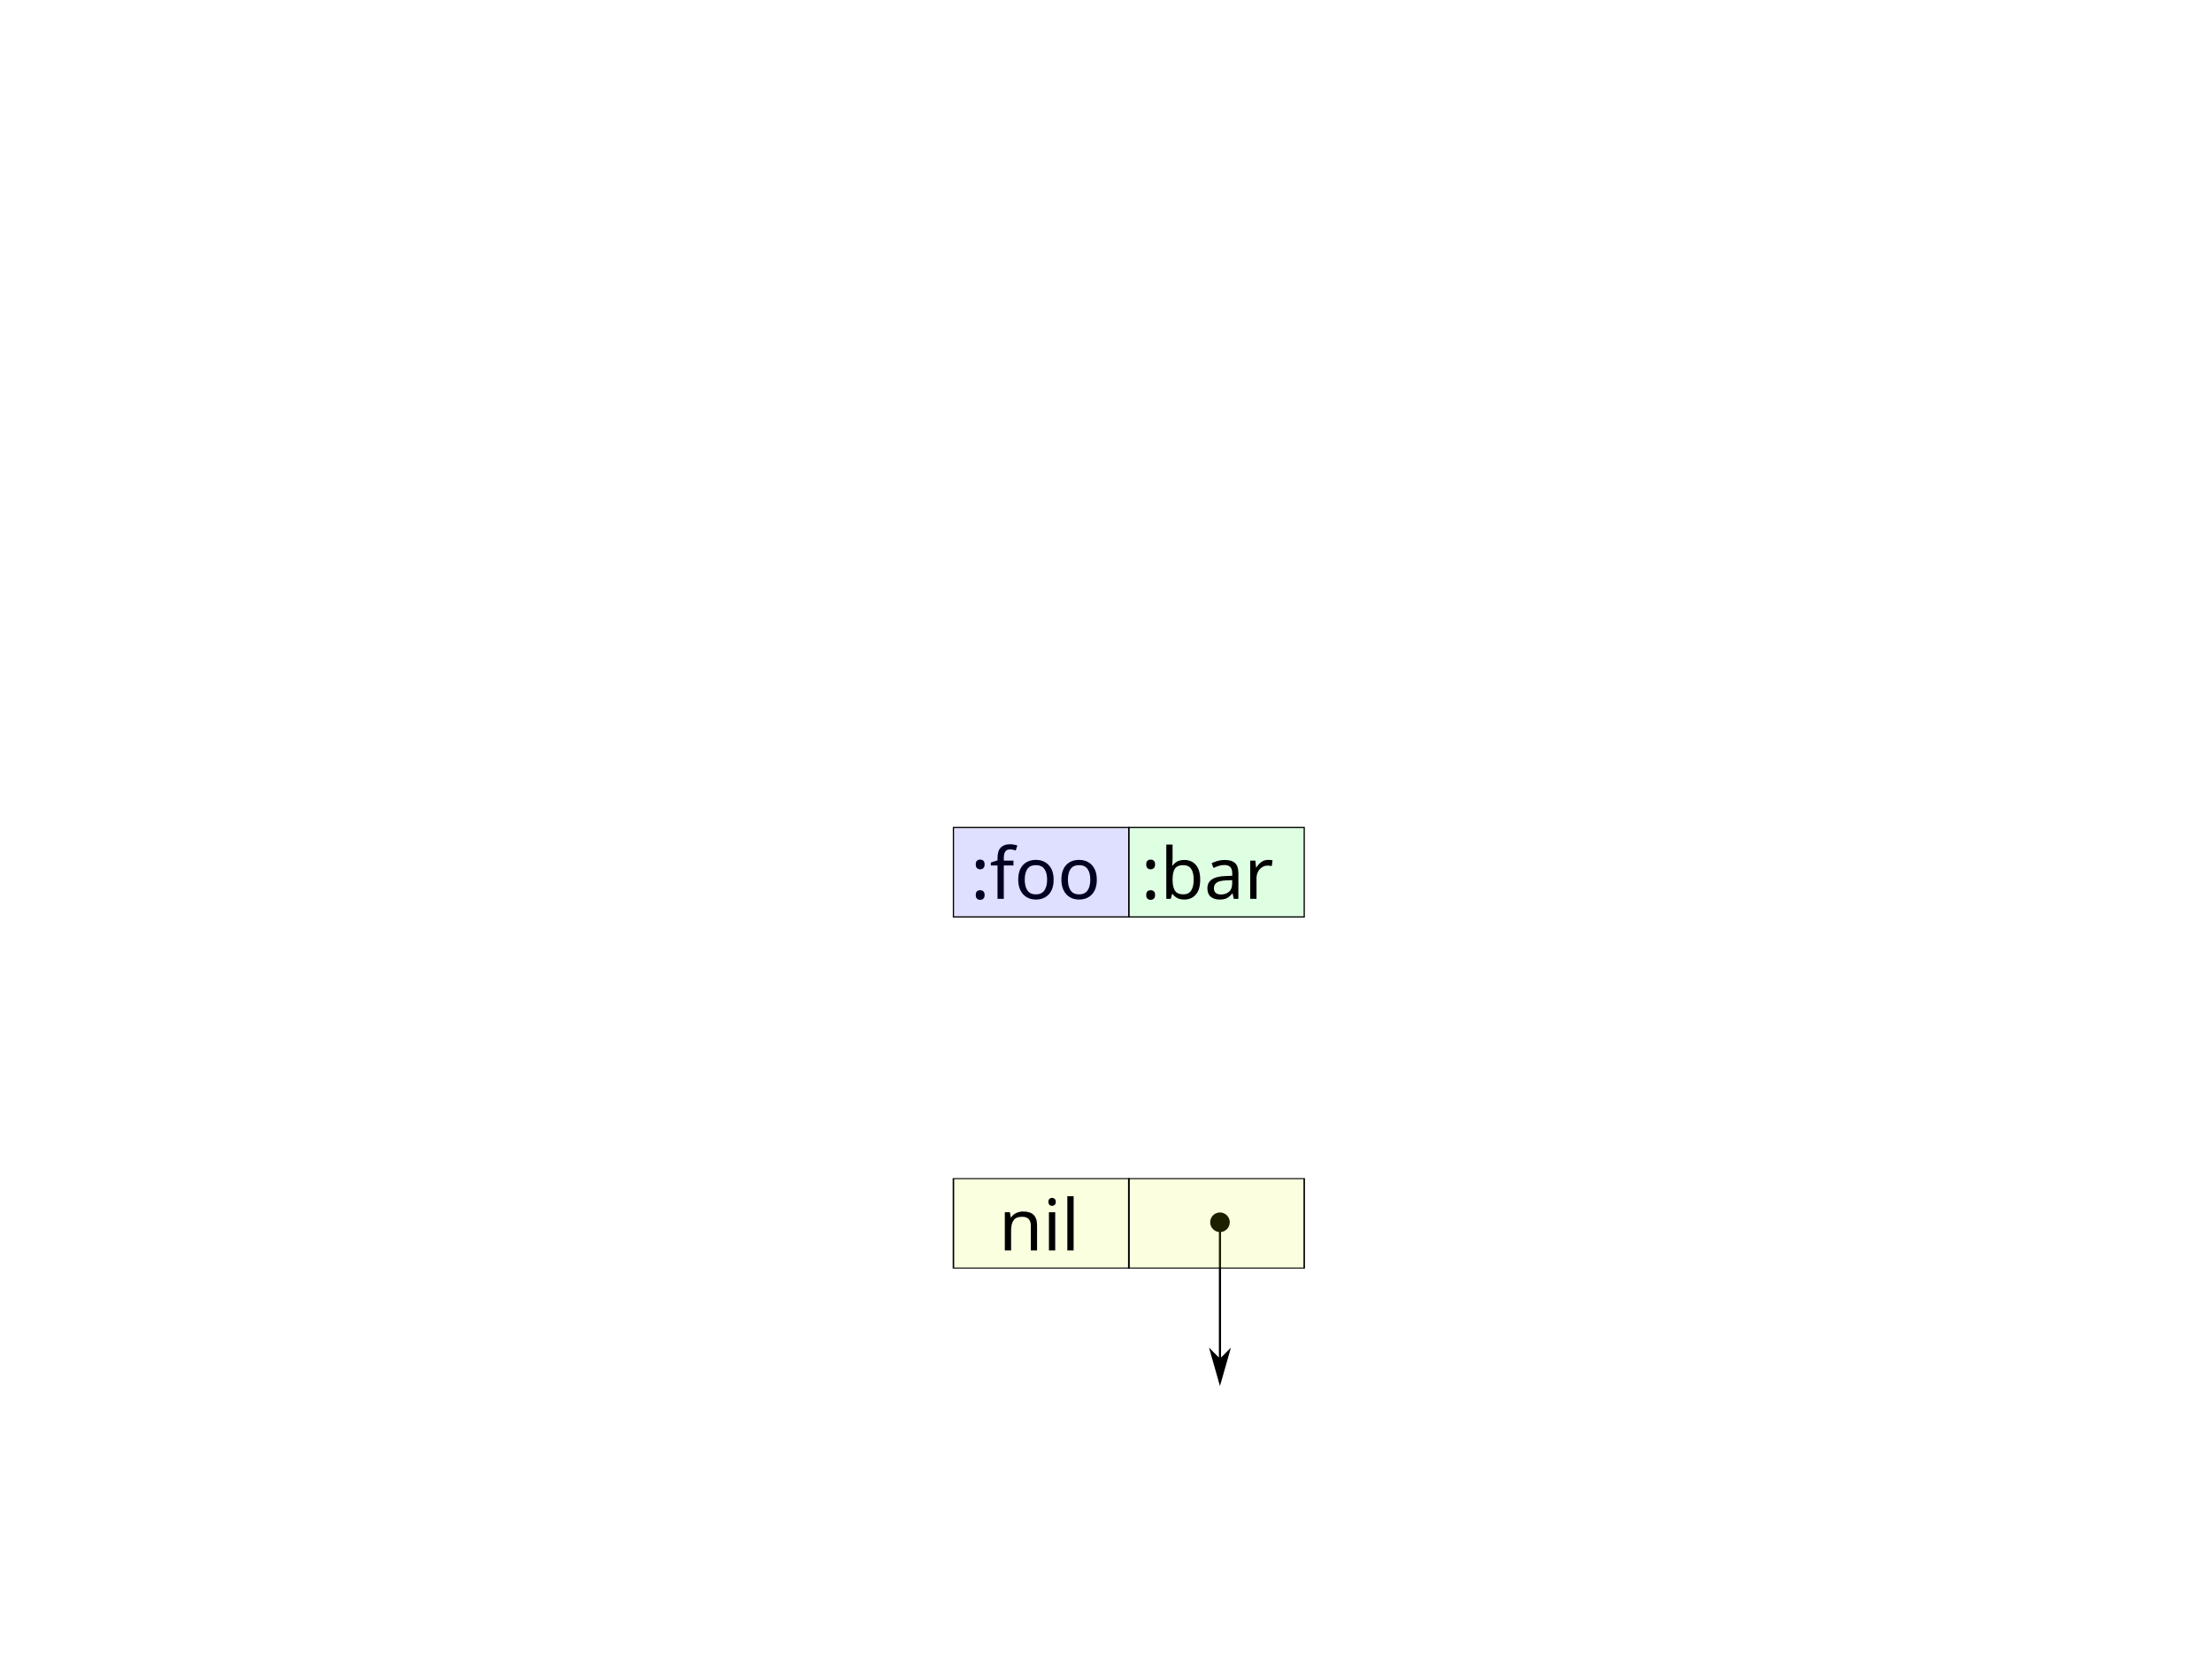
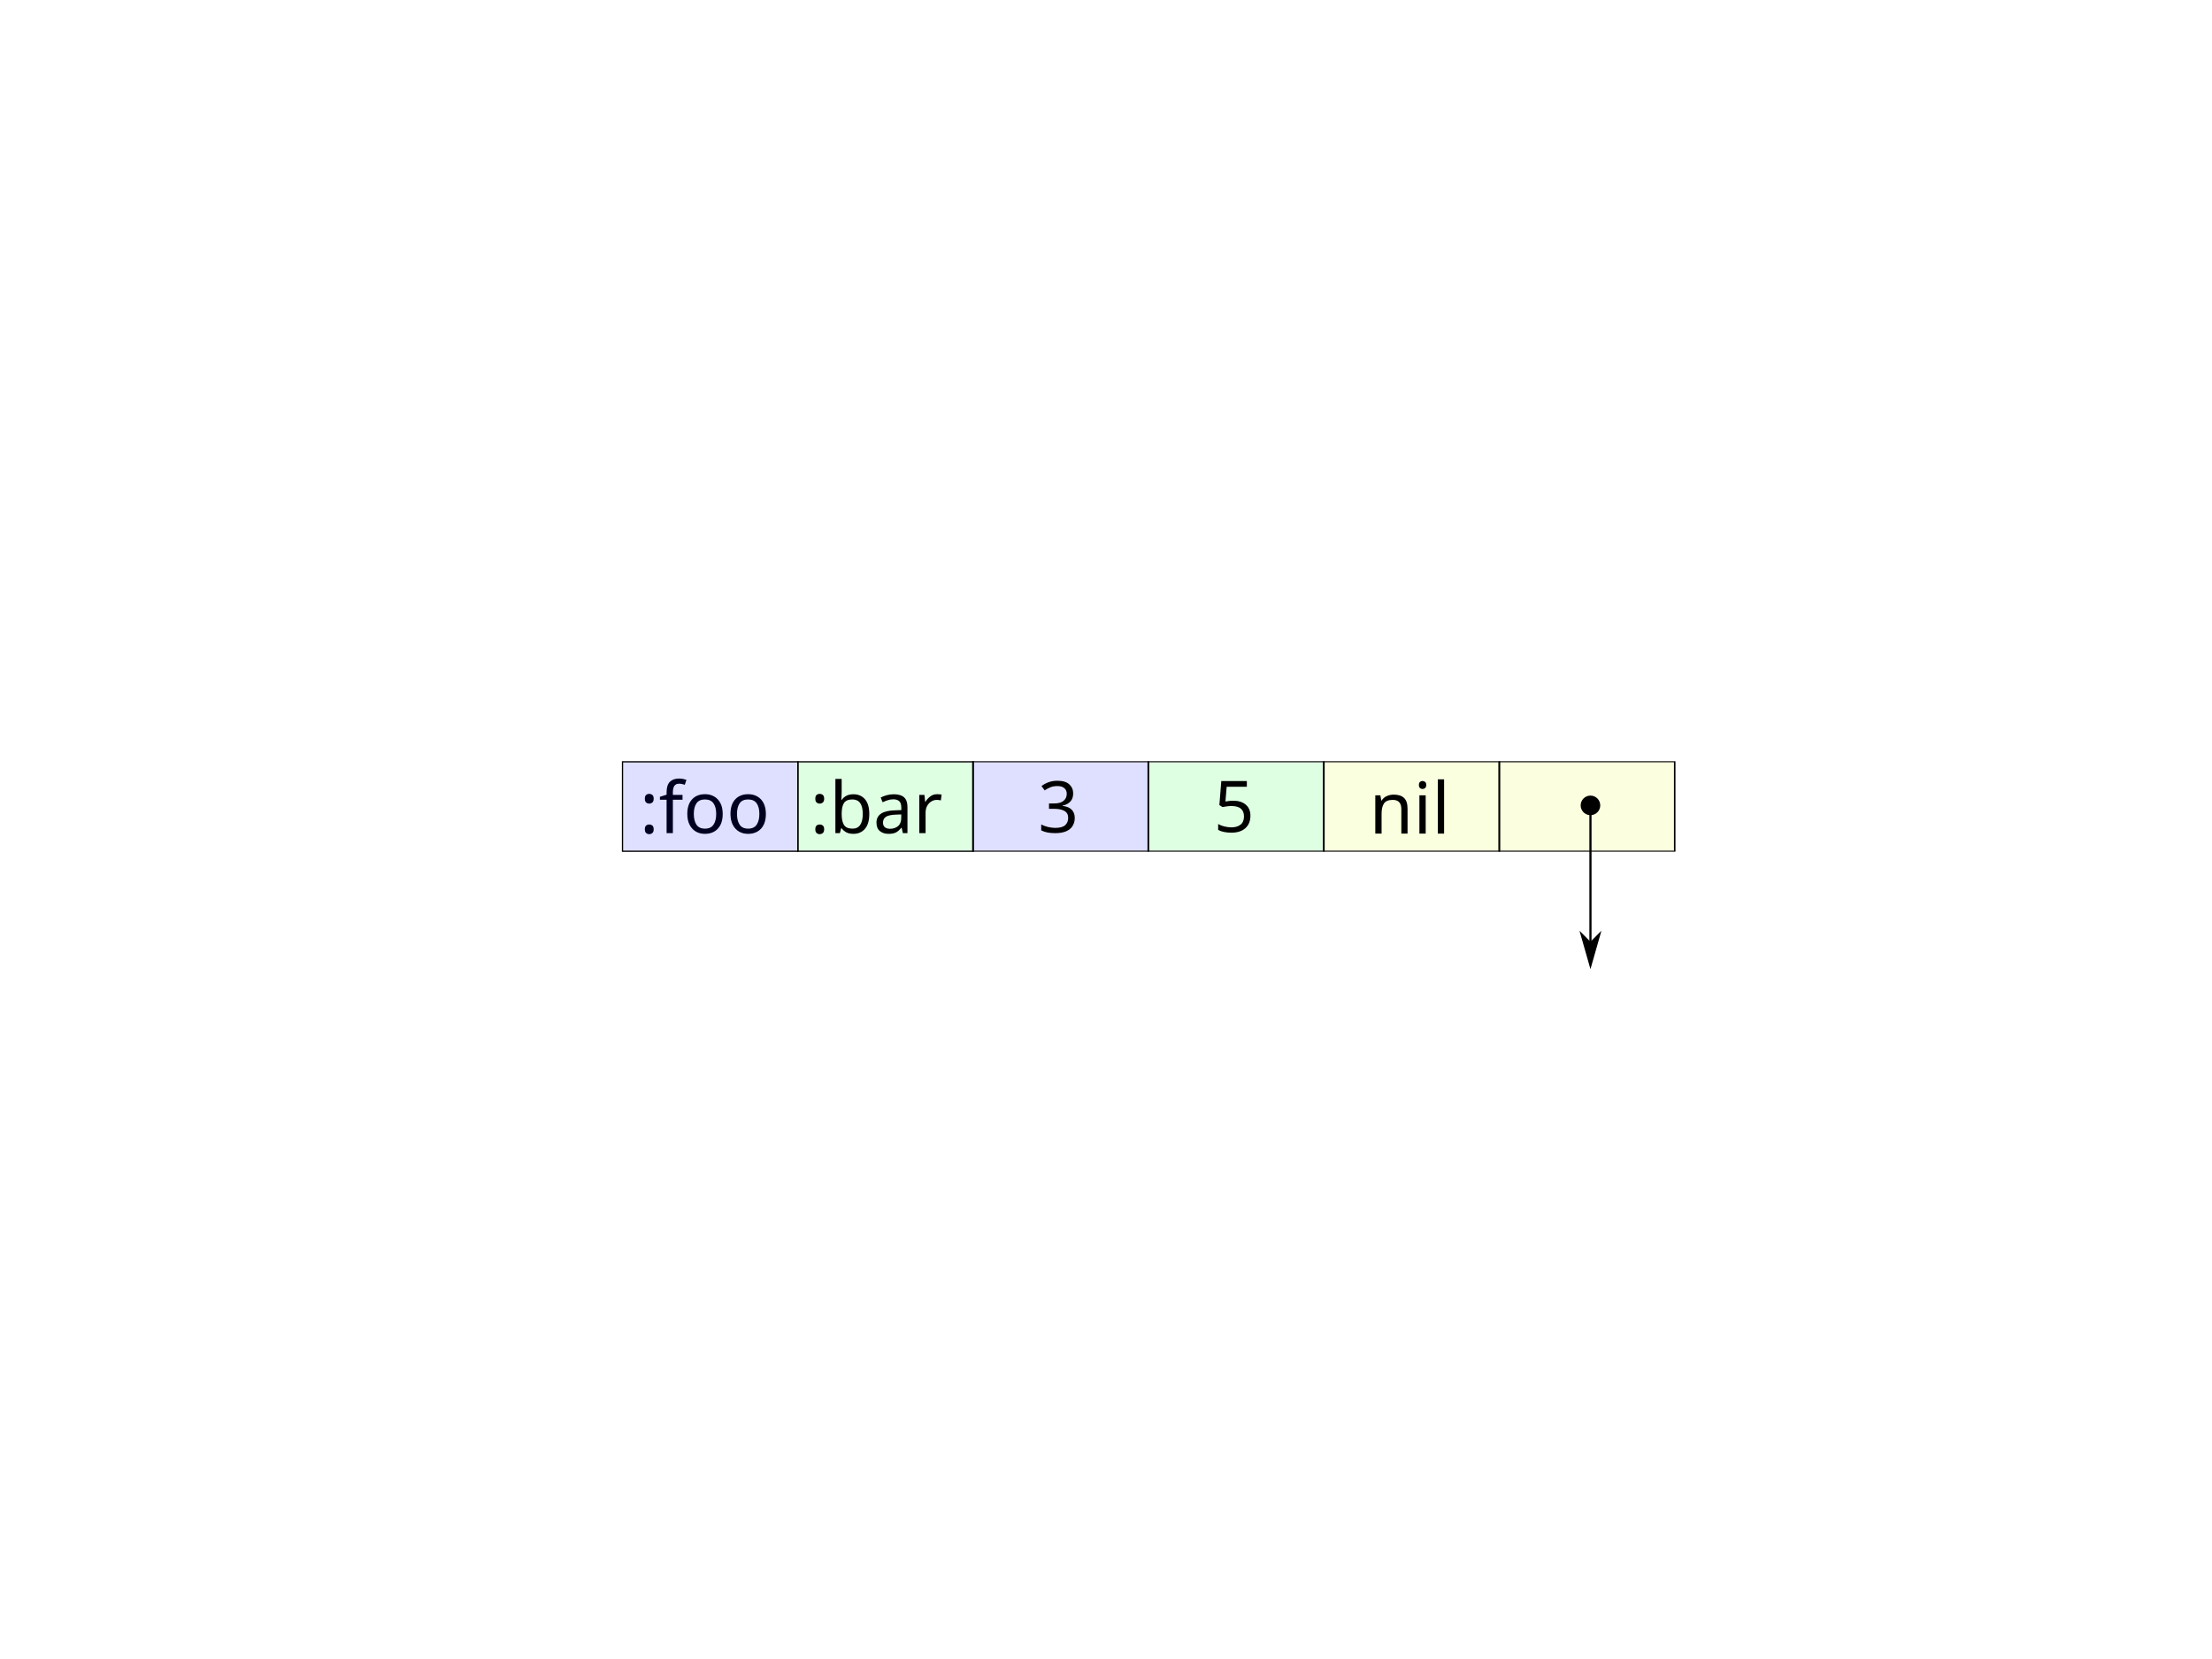
<svg xmlns="http://www.w3.org/2000/svg" width="1024" height="768" viewBox="0 0 1024 768" id="svg2" version="1.1">
  <defs id="defs4">
+     <marker orient="auto" refY="0.0" refX="0.0" id="marker4905" style="overflow:visible;">
+       <path id="path4907" d="M 0.0,0.0 L 5.0,-5.0 L -12.5,0.0 L 5.0,5.0 L 0.0,0.0 z " style="fill-rule:evenodd;stroke:#000000;stroke-width:1pt;stroke-opacity:1;fill:#000000;fill-opacity:1" transform="scale(0.8) rotate(180) translate(12.5,0)" />
+     </marker>
+     <marker orient="auto" refY="0.0" refX="0.0" id="marker4863" style="overflow:visible;">
+       <path id="path4865" d="M 0.0,0.0 L 5.0,-5.0 L -12.5,0.0 L 5.0,5.0 L 0.0,0.0 z " style="fill-rule:evenodd;stroke:#000000;stroke-width:1pt;stroke-opacity:1;fill:#000000;fill-opacity:1" transform="scale(0.8) rotate(180) translate(12.5,0)" />
+     </marker>
    <marker orient="auto" refY="0.0" refX="0.0" id="Arrow1Lend" style="overflow:visible;">
      <path id="path4328" d="M 0.0,0.0 L 5.0,-5.0 L -12.5,0.0 L 5.0,5.0 L 0.0,0.0 z " style="fill-rule:evenodd;stroke:#000000;stroke-width:1pt;stroke-opacity:1;fill:#000000;fill-opacity:1" transform="scale(0.8) rotate(180) translate(12.5,0)" />
    </marker>
    <marker orient="auto" refY="0.0" refX="0.0" id="DotL" style="overflow:visible">
      <path id="path4386" d="M -2.5,-1.0 C -2.5,1.76 -4.74,4.0 -7.5,4.0 C -10.26,4.0 -12.5,1.76 -12.5,-1.0 C -12.5,-3.76 -10.26,-6.0 -7.5,-6.0 C -4.74,-6.0 -2.5,-3.76 -2.5,-1.0 z " style="fill-rule:evenodd;stroke:#000000;stroke-width:1pt;stroke-opacity:1;fill:#000000;fill-opacity:1" transform="scale(0.8) translate(7.4, 1)" />
    </marker>
    <marker orient="auto" refY="0" refX="0" id="DotL-6" style="overflow:visible">
      <path id="path4386-9" d="m -2.5,-1 c 0,2.76 -2.24,5 -5,5 -2.76,0 -5,-2.24 -5,-5 0,-2.76 2.24,-5 5,-5 2.76,0 5,2.24 5,5 z" style="fill:#000000;fill-opacity:1;fill-rule:evenodd;stroke:#000000;stroke-width:1pt;stroke-opacity:1" transform="matrix(0.8,0,0,0.8,5.92,0.8)" />
    </marker>
    <marker orient="auto" refY="0" refX="0" id="Arrow1Lend-2" style="overflow:visible">
      <path id="path4328-4" d="M 0,0 5,-5 -12.5,0 5,5 0,0 Z" style="fill:#000000;fill-opacity:1;fill-rule:evenodd;stroke:#000000;stroke-width:1pt;stroke-opacity:1" transform="matrix(-0.8,0,0,-0.8,-10,0)" />
    </marker>
  </defs>
  <g id="layer1" transform="translate(0,-284.3622)">
    <flowRoot xml:space="preserve" id="flowRoot4479" style="fill:#080000;stroke:none;stroke-opacity:1;stroke-width:1px;stroke-linejoin:miter;stroke-linecap:butt;fill-opacity:0.994;font-family:sans-serif;font-style:normal;font-weight:normal;font-size:40px;line-height:125%;letter-spacing:0px;word-spacing:0px;">
      <flowRegion id="flowRegion4481">
        <rect id="rect4483" width="154.553" height="71.721" x="228.294" y="218.477" style="fill:#080000;fill-opacity:0.994;" />
      </flowRegion>
      <flowPara id="flowPara4485" />
    </flowRoot>
-     <g id="g5899" transform="translate(222.2683,-72.4654)">
-       <text id="text4487" y="772.923" x="227.066" style="font-style:normal;font-weight:normal;font-size:33.036px;line-height:125%;font-family:sans-serif;letter-spacing:0px;word-spacing:0px;fill:#000000;fill-opacity:1;stroke:none;stroke-width:1px;stroke-linecap:butt;stroke-linejoin:miter;stroke-opacity:1" xml:space="preserve">
-         <tspan y="772.923" x="227.066" id="tspan4489">:foo</tspan>
+     <g id="g4314" transform="translate(0,-169.0167)">
+       <text id="text4487" y="839.06" x="296.142" style="font-style:normal;font-weight:normal;font-size:33.036px;line-height:125%;font-family:sans-serif;letter-spacing:0px;word-spacing:0px;fill:#000000;fill-opacity:1;stroke:none;stroke-width:1px;stroke-linecap:butt;stroke-linejoin:miter;stroke-opacity:1" xml:space="preserve">
+         <tspan y="839.06" x="296.142" id="tspan4489">:foo</tspan>
      </text>
-       <rect y="739.905" x="219.102" height="41.404" width="81.178" id="rect4469" style="fill:#0000ff;fill-opacity:0.126;fill-rule:evenodd;stroke:#000000;stroke-width:0.572px;stroke-linecap:butt;stroke-linejoin:miter;stroke-opacity:1" />
-       <rect y="739.905" x="300.318" height="41.404" width="81.178" id="rect4469-4" style="fill:#00ff27;fill-opacity:0.126;fill-rule:evenodd;stroke:#000000;stroke-width:0.572px;stroke-linecap:butt;stroke-linejoin:miter;stroke-opacity:1" />
-       <text id="text4487-7" y="772.923" x="305.984" style="font-style:normal;font-weight:normal;font-size:33.036px;line-height:125%;font-family:sans-serif;letter-spacing:0px;word-spacing:0px;fill:#000000;fill-opacity:1;stroke:none;stroke-width:1px;stroke-linecap:butt;stroke-linejoin:miter;stroke-opacity:1" xml:space="preserve">
-         <tspan id="tspan5893" y="772.923" x="305.984">:bar</tspan>
+       <rect y="806.042" x="288.178" height="41.404" width="81.178" id="rect4469" style="fill:#0000ff;fill-opacity:0.126;fill-rule:evenodd;stroke:#000000;stroke-width:0.572px;stroke-linecap:butt;stroke-linejoin:miter;stroke-opacity:1" />
+       <rect y="806.042" x="369.395" height="41.404" width="81.178" id="rect4469-4" style="fill:#00ff27;fill-opacity:0.126;fill-rule:evenodd;stroke:#000000;stroke-width:0.572px;stroke-linecap:butt;stroke-linejoin:miter;stroke-opacity:1" />
+       <g transform="matrix(1.000762,0,0,0.6756515,248.2044,324.8732)" id="g4220-5">
+         <rect style="fill:#0000ff;fill-opacity:0.126;fill-rule:evenodd;stroke:#000000;stroke-width:0.696px;stroke-linecap:butt;stroke-linejoin:miter;stroke-opacity:1" id="rect4469-5" width="81.116" height="61.28" x="202.021" y="712.11" />
+         <rect style="fill:#00ff27;fill-opacity:0.126;fill-rule:evenodd;stroke:#000000;stroke-width:0.696px;stroke-linecap:butt;stroke-linejoin:miter;stroke-opacity:1" id="rect4469-4-9" width="81.116" height="61.28" x="283.176" y="712.11" />
+       </g>
+       <g transform="matrix(1.000762,0,0,0.6756515,410.7044,324.8732)" id="g4220-5-7">
+         <rect style="fill:#deff00;fill-opacity:0.125;fill-rule:evenodd;stroke:#000000;stroke-width:0.696px;stroke-linecap:butt;stroke-linejoin:miter;stroke-opacity:1" id="rect4469-5-3" width="81.116" height="61.28" x="202.021" y="712.11" />
+         <rect style="fill:#deff00;fill-opacity:0.126;fill-rule:evenodd;stroke:#000000;stroke-width:0.696px;stroke-linecap:butt;stroke-linejoin:miter;stroke-opacity:1" id="rect4469-4-9-2" width="81.116" height="61.28" x="283.176" y="712.11" />
+       </g>
+       <text id="text4487-9" y="838.739" x="480.523" style="font-style:normal;font-weight:normal;font-size:33.036px;line-height:125%;font-family:sans-serif;letter-spacing:0px;word-spacing:0px;fill:#000000;fill-opacity:1;stroke:none;stroke-width:1px;stroke-linecap:butt;stroke-linejoin:miter;stroke-opacity:1" xml:space="preserve">
+         <tspan y="838.739" x="480.523" id="tspan4489-9">3</tspan>
      </text>
-     </g>
-     <g id="g5927" transform="translate(-102.4328,90.10713)">
-       <path id="path4319-6" d="m 667.193,760.156 0,73.786" style="fill:none;fill-rule:evenodd;stroke:#000000;stroke-width:1px;stroke-linecap:butt;stroke-linejoin:miter;stroke-opacity:1;marker-start:url(#DotL-6);marker-end:url(#Arrow1Lend-2)" />
-       <g id="g5907">
-         <g id="g4220-5-7" transform="matrix(1.000762,0,0,0.6756515,341.628,258.7363)">
-           <rect y="712.11" x="202.021" height="61.28" width="81.116" id="rect4469-5-3" style="fill:#deff00;fill-opacity:0.125;fill-rule:evenodd;stroke:#000000;stroke-width:0.696px;stroke-linecap:butt;stroke-linejoin:miter;stroke-opacity:1" />
-           <rect y="712.11" x="283.176" height="61.28" width="81.116" id="rect4469-4-9-2" style="fill:#deff00;fill-opacity:0.126;fill-rule:evenodd;stroke:#000000;stroke-width:0.696px;stroke-linecap:butt;stroke-linejoin:miter;stroke-opacity:1" />
-         </g>
-         <text xml:space="preserve" style="font-style:normal;font-weight:normal;font-size:33.036px;line-height:125%;font-family:sans-serif;letter-spacing:0px;word-spacing:0px;fill:#000000;fill-opacity:1;stroke:none;stroke-width:1px;stroke-linecap:butt;stroke-linejoin:miter;stroke-opacity:1" x="564.784" y="773.126" id="text4487-75">
-           <tspan id="tspan4489-99" x="564.784" y="773.126">nil</tspan>
-           <tspan x="564.784" y="814.422" id="tspan5891" />
-         </text>
-       </g>
+       <text id="text4487-9-1" y="838.521" x="561.845" style="font-style:normal;font-weight:normal;font-size:33.036px;line-height:125%;font-family:sans-serif;letter-spacing:0px;word-spacing:0px;fill:#000000;fill-opacity:1;stroke:none;stroke-width:1px;stroke-linecap:butt;stroke-linejoin:miter;stroke-opacity:1" xml:space="preserve">
+         <tspan y="838.521" x="561.845" id="tspan4489-9-5">5</tspan>
+       </text>
+       <path id="path4319-6" d="m 736.27,826.293 0,73.786" style="fill:none;fill-rule:evenodd;stroke:#000000;stroke-width:1px;stroke-linecap:butt;stroke-linejoin:miter;stroke-opacity:1;marker-start:url(#DotL-6);marker-end:url(#Arrow1Lend-2)" />
+       <text id="text4487-2" y="839.06" x="375.06" style="font-style:normal;font-weight:normal;font-size:33.036px;line-height:125%;font-family:sans-serif;letter-spacing:0px;word-spacing:0px;fill:#000000;fill-opacity:1;stroke:none;stroke-width:1px;stroke-linecap:butt;stroke-linejoin:miter;stroke-opacity:1" xml:space="preserve">
+         <tspan y="839.06" x="375.06" id="tspan4489-5">:bar</tspan>
+       </text>
+       <text id="text4487-4" y="839.263" x="633.861" style="font-style:normal;font-weight:normal;font-size:33.036px;line-height:125%;font-family:sans-serif;letter-spacing:0px;word-spacing:0px;fill:#000000;fill-opacity:1;stroke:none;stroke-width:1px;stroke-linecap:butt;stroke-linejoin:miter;stroke-opacity:1" xml:space="preserve">
+         <tspan y="839.263" x="633.861" id="tspan4489-6">nil</tspan>
+         <tspan id="tspan4735" y="880.559" x="633.861" />
+       </text>
    </g>
  </g>
</svg>
